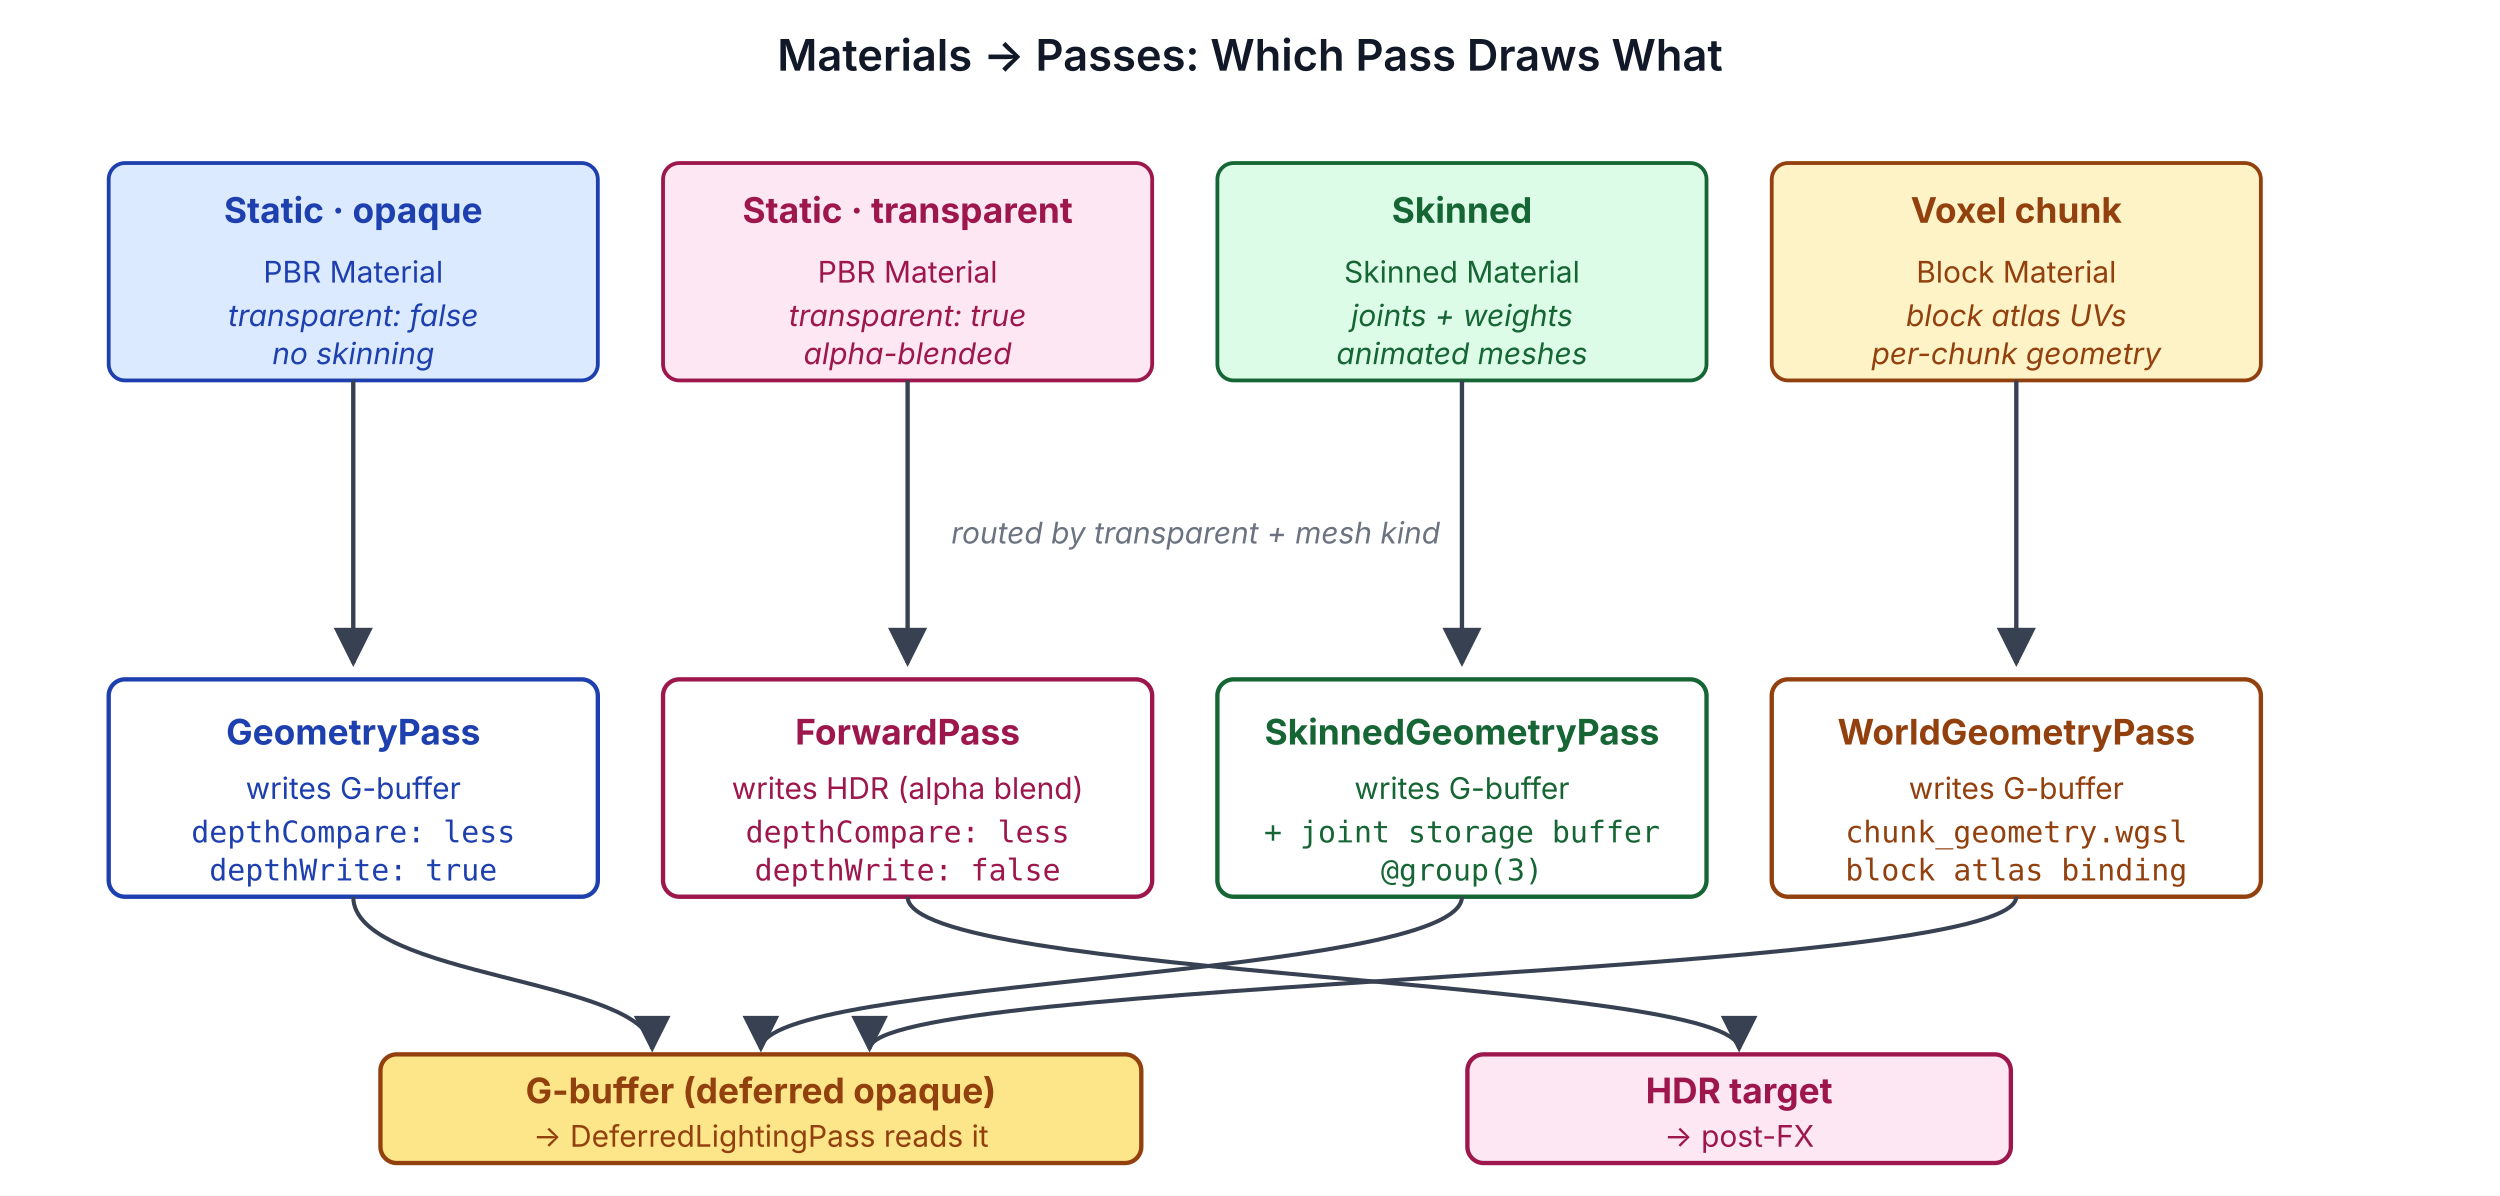
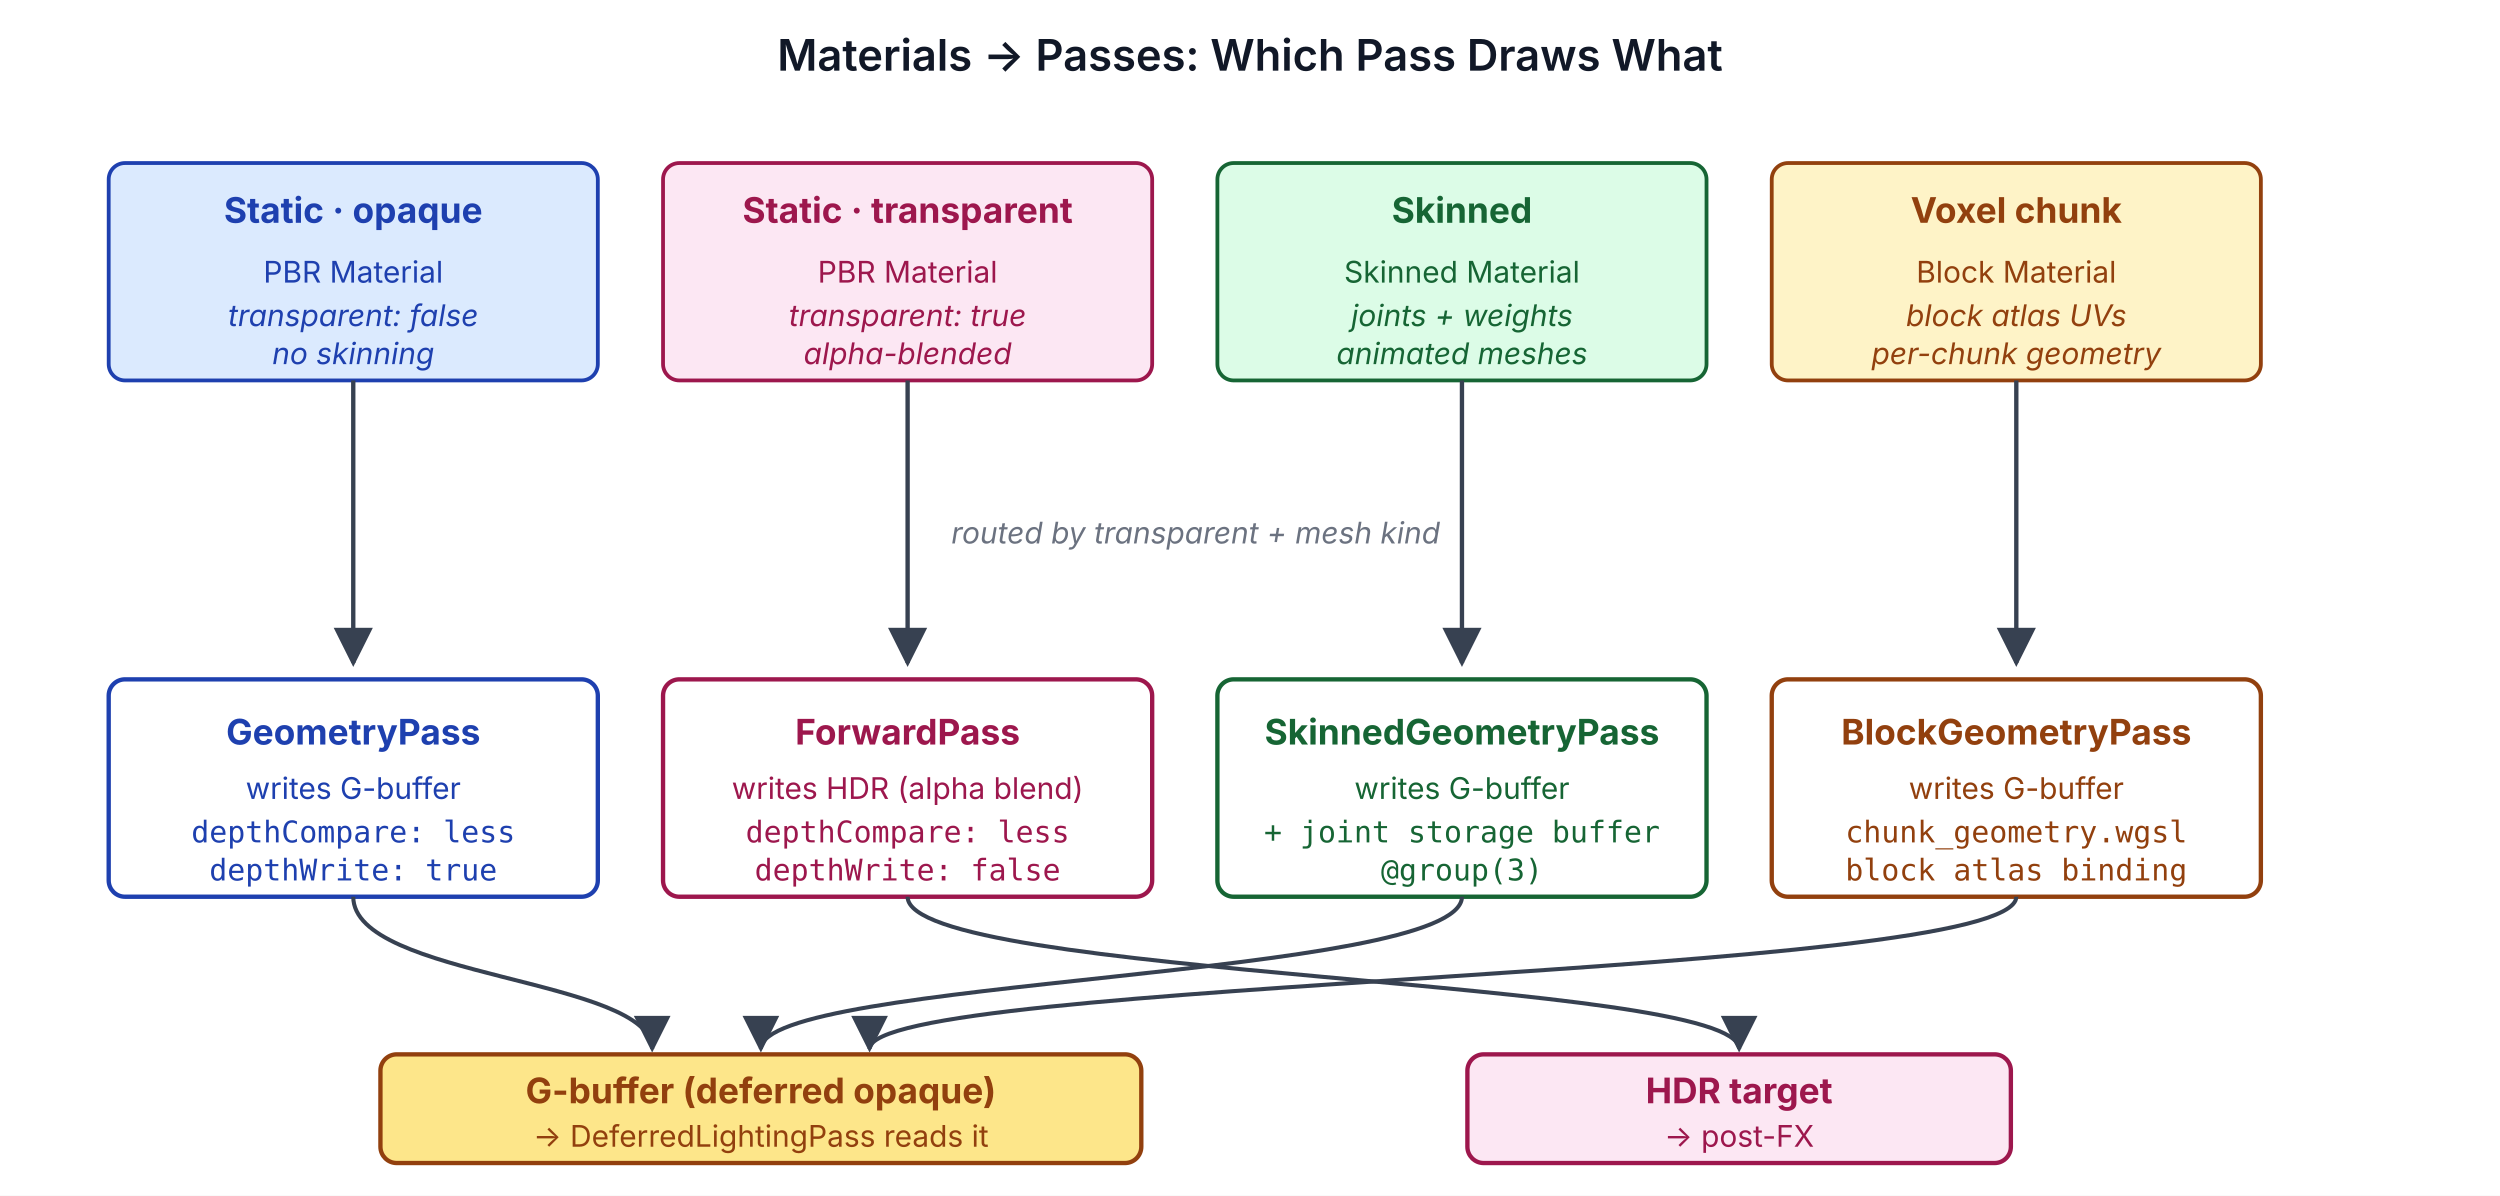
<svg xmlns="http://www.w3.org/2000/svg" viewBox="0 0 920 440" font-family="system-ui, -apple-system, sans-serif" font-size="13">
  <rect width="920" height="440" fill="#ffffff" />
  <text x="460" y="26" text-anchor="middle" font-size="16" font-weight="600" fill="#111827">Materials → Passes: Which Pass Draws What</text>
  <defs>
    <marker id="mrArr" viewBox="0 0 10 10" refX="9" refY="5" markerWidth="9" markerHeight="9" orient="auto-start-reverse">
      <path d="M0,0 L10,5 L0,10 z" fill="#374151" />
    </marker>
  </defs>
  <g font-size="13">
    <g transform="translate(40, 60)">
      <rect width="180" height="80" fill="#dbeafe" stroke="#1e40af" stroke-width="1.4" rx="6" />
      <text x="90" y="22" text-anchor="middle" font-weight="700" fill="#1e40af">Static · opaque</text>
      <text x="90" y="44" text-anchor="middle" font-size="11" fill="#1e40af">PBR Material</text>
      <text x="90" y="60" text-anchor="middle" font-size="11" fill="#1e40af" font-style="italic">transparent: false</text>
      <text x="90" y="74" text-anchor="middle" font-size="11" fill="#1e40af" font-style="italic">no skinning</text>
    </g>
    <g transform="translate(244, 60)">
      <rect width="180" height="80" fill="#fce7f3" stroke="#9d174d" stroke-width="1.4" rx="6" />
      <text x="90" y="22" text-anchor="middle" font-weight="700" fill="#9d174d">Static · transparent</text>
      <text x="90" y="44" text-anchor="middle" font-size="11" fill="#9d174d">PBR Material</text>
      <text x="90" y="60" text-anchor="middle" font-size="11" fill="#9d174d" font-style="italic">transparent: true</text>
      <text x="90" y="74" text-anchor="middle" font-size="11" fill="#9d174d" font-style="italic">alpha-blended</text>
    </g>
    <g transform="translate(448, 60)">
      <rect width="180" height="80" fill="#dcfce7" stroke="#166534" stroke-width="1.4" rx="6" />
      <text x="90" y="22" text-anchor="middle" font-weight="700" fill="#166534">Skinned</text>
      <text x="90" y="44" text-anchor="middle" font-size="11" fill="#166534">Skinned Material</text>
      <text x="90" y="60" text-anchor="middle" font-size="11" fill="#166534" font-style="italic">joints + weights</text>
      <text x="90" y="74" text-anchor="middle" font-size="11" fill="#166534" font-style="italic">animated meshes</text>
    </g>
    <g transform="translate(652, 60)">
      <rect width="180" height="80" fill="#fef3c7" stroke="#92400e" stroke-width="1.4" rx="6" />
      <text x="90" y="22" text-anchor="middle" font-weight="700" fill="#92400e">Voxel chunk</text>
      <text x="90" y="44" text-anchor="middle" font-size="11" fill="#92400e">Block Material</text>
      <text x="90" y="60" text-anchor="middle" font-size="11" fill="#92400e" font-style="italic">block atlas UVs</text>
      <text x="90" y="74" text-anchor="middle" font-size="11" fill="#92400e" font-style="italic">per-chunk geometry</text>
    </g>
  </g>
  <g stroke="#374151" stroke-width="1.6" fill="none">
    <line x1="130" y1="140" x2="130" y2="244" marker-end="url(#mrArr)" />
    <line x1="334" y1="140" x2="334" y2="244" marker-end="url(#mrArr)" />
    <line x1="538" y1="140" x2="538" y2="244" marker-end="url(#mrArr)" />
    <line x1="742" y1="140" x2="742" y2="244" marker-end="url(#mrArr)" />
  </g>
  <text x="440" y="200" text-anchor="middle" font-size="11" font-style="italic" fill="#6b7280">routed by transparent + mesh kind</text>
  <g font-size="13">
    <g transform="translate(40, 250)">
      <rect width="180" height="80" fill="#ffffff" stroke="#1e40af" stroke-width="1.6" rx="6" />
      <text x="90" y="24" text-anchor="middle" font-weight="700" fill="#1e40af">GeometryPass</text>
      <text x="90" y="44" text-anchor="middle" font-size="11" fill="#1e40af">writes G-buffer</text>
      <text x="90" y="60" text-anchor="middle" font-size="11" font-family="ui-monospace, Consolas, monospace" fill="#1e40af">depthCompare: less</text>
      <text x="90" y="74" text-anchor="middle" font-size="11" font-family="ui-monospace, Consolas, monospace" fill="#1e40af">depthWrite: true</text>
    </g>
    <g transform="translate(244, 250)">
      <rect width="180" height="80" fill="#ffffff" stroke="#9d174d" stroke-width="1.6" rx="6" />
      <text x="90" y="24" text-anchor="middle" font-weight="700" fill="#9d174d">ForwardPass</text>
      <text x="90" y="44" text-anchor="middle" font-size="11" fill="#9d174d">writes HDR (alpha blend)</text>
      <text x="90" y="60" text-anchor="middle" font-size="11" font-family="ui-monospace, Consolas, monospace" fill="#9d174d">depthCompare: less</text>
      <text x="90" y="74" text-anchor="middle" font-size="11" font-family="ui-monospace, Consolas, monospace" fill="#9d174d">depthWrite: false</text>
    </g>
    <g transform="translate(448, 250)">
      <rect width="180" height="80" fill="#ffffff" stroke="#166534" stroke-width="1.6" rx="6" />
      <text x="90" y="24" text-anchor="middle" font-weight="700" fill="#166534">SkinnedGeometryPass</text>
      <text x="90" y="44" text-anchor="middle" font-size="11" fill="#166534">writes G-buffer</text>
      <text x="90" y="60" text-anchor="middle" font-size="11" font-family="ui-monospace, Consolas, monospace" fill="#166534">+ joint storage buffer</text>
      <text x="90" y="74" text-anchor="middle" font-size="11" font-family="ui-monospace, Consolas, monospace" fill="#166534">@group(3)</text>
    </g>
    <g transform="translate(652, 250)">
      <rect width="180" height="80" fill="#ffffff" stroke="#92400e" stroke-width="1.6" rx="6" />
-       <text x="90" y="24" text-anchor="middle" font-weight="700" fill="#92400e">WorldGeometryPass</text>
+       <text x="90" y="24" text-anchor="middle" font-weight="700" fill="#92400e">BlockGeometryPass</text>
      <text x="90" y="44" text-anchor="middle" font-size="11" fill="#92400e">writes G-buffer</text>
      <text x="90" y="60" text-anchor="middle" font-size="11" font-family="ui-monospace, Consolas, monospace" fill="#92400e">chunk_geometry.wgsl</text>
      <text x="90" y="74" text-anchor="middle" font-size="11" font-family="ui-monospace, Consolas, monospace" fill="#92400e">block atlas binding</text>
    </g>
  </g>
  <g stroke="#374151" stroke-width="1.5" fill="none">
    <path d="M 130,330 C 130,360, 240,360, 240,386" marker-end="url(#mrArr)" />
    <path d="M 538,330 C 538,360, 280,360, 280,386" marker-end="url(#mrArr)" />
    <path d="M 742,330 C 742,360, 320,360, 320,386" marker-end="url(#mrArr)" />
    <path d="M 334,330 C 334,360, 640,360, 640,386" marker-end="url(#mrArr)" />
  </g>
  <g transform="translate(140, 388)">
    <rect width="280" height="40" fill="#fde68a" stroke="#92400e" stroke-width="1.6" rx="6" />
    <text x="140" y="18" text-anchor="middle" font-weight="700" fill="#92400e">G-buffer (deferred opaque)</text>
    <text x="140" y="34" text-anchor="middle" font-size="11" fill="#92400e">→ DeferredLightingPass reads it</text>
  </g>
  <g transform="translate(540, 388)">
    <rect width="200" height="40" fill="#fce7f3" stroke="#9d174d" stroke-width="1.6" rx="6" />
    <text x="100" y="18" text-anchor="middle" font-weight="700" fill="#9d174d">HDR target</text>
    <text x="100" y="34" text-anchor="middle" font-size="11" fill="#9d174d">→ post-FX</text>
  </g>
</svg>
